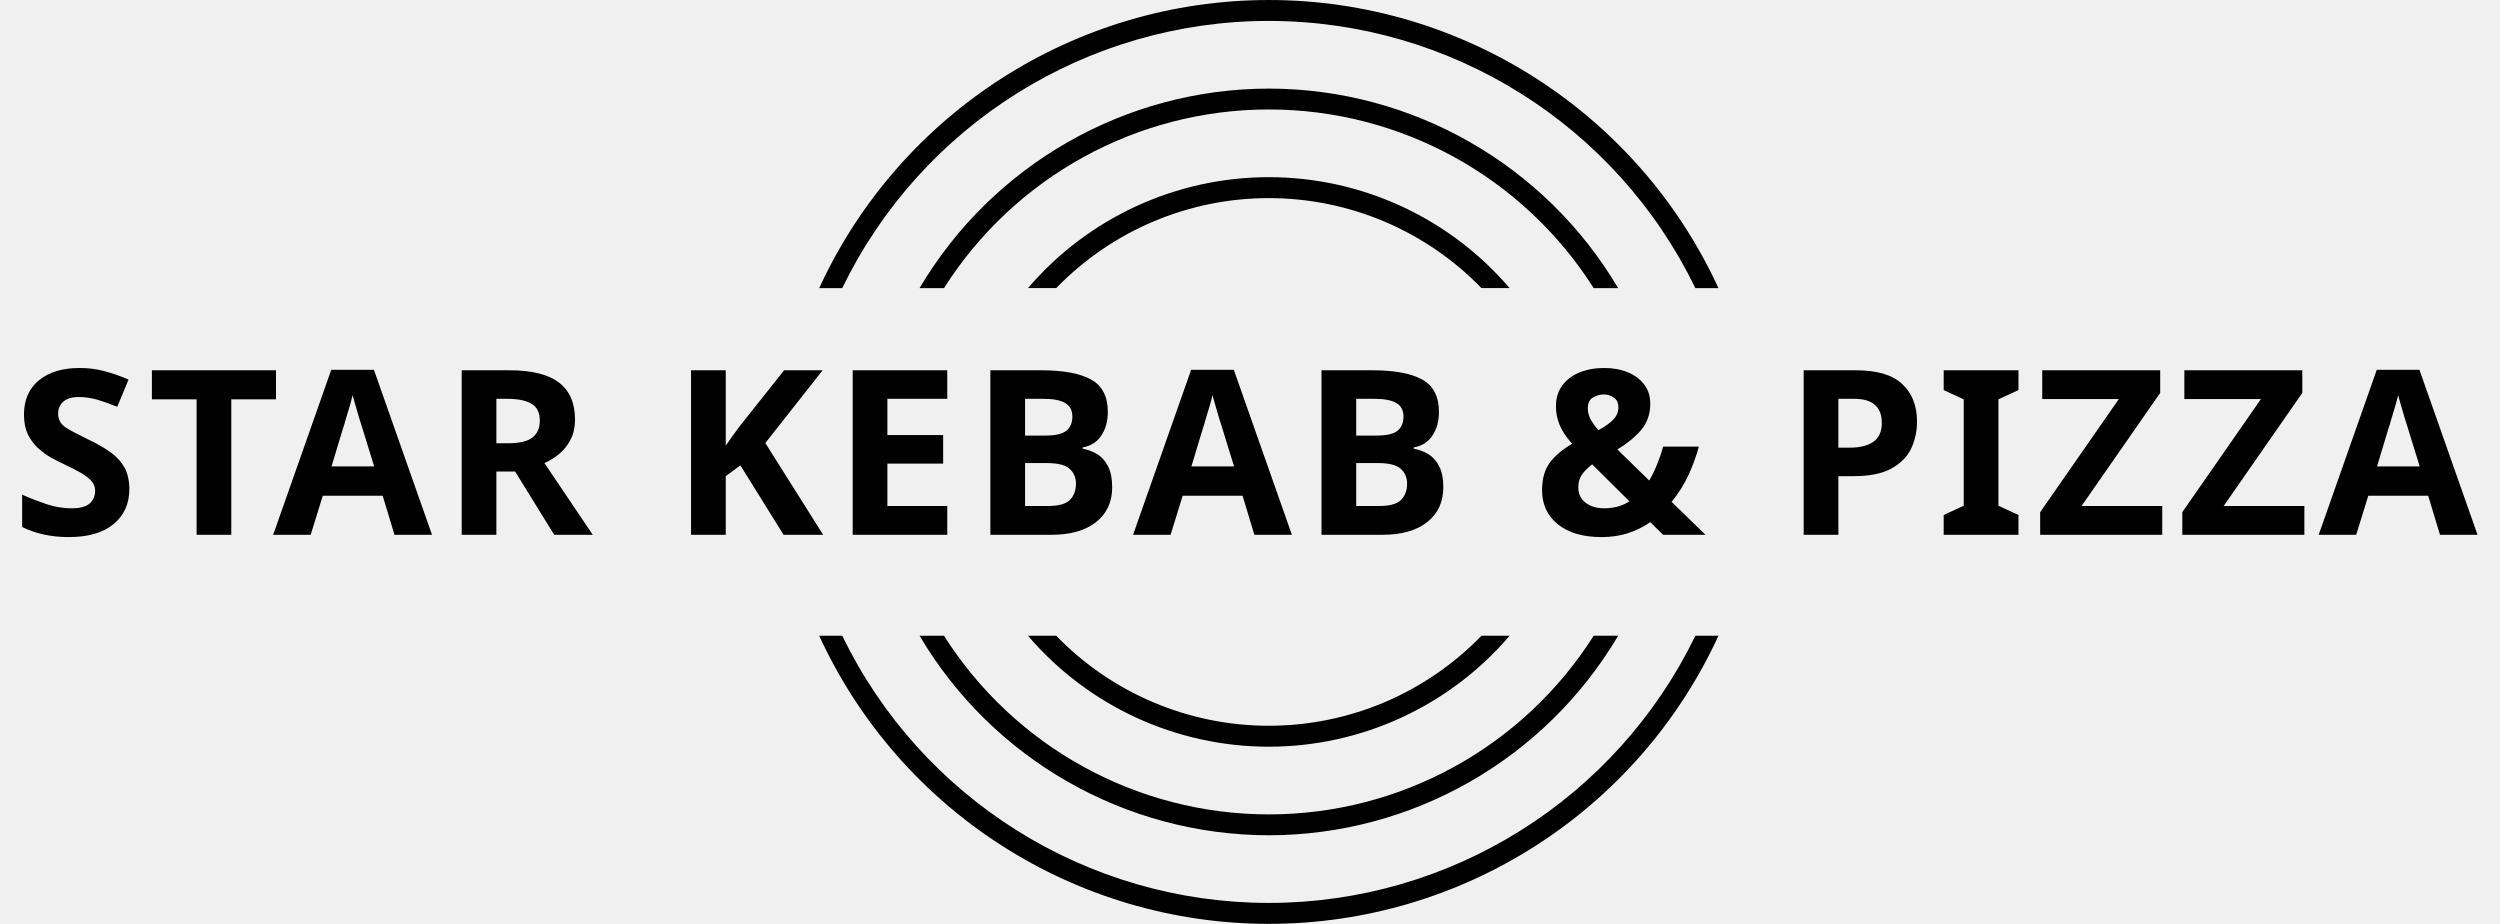
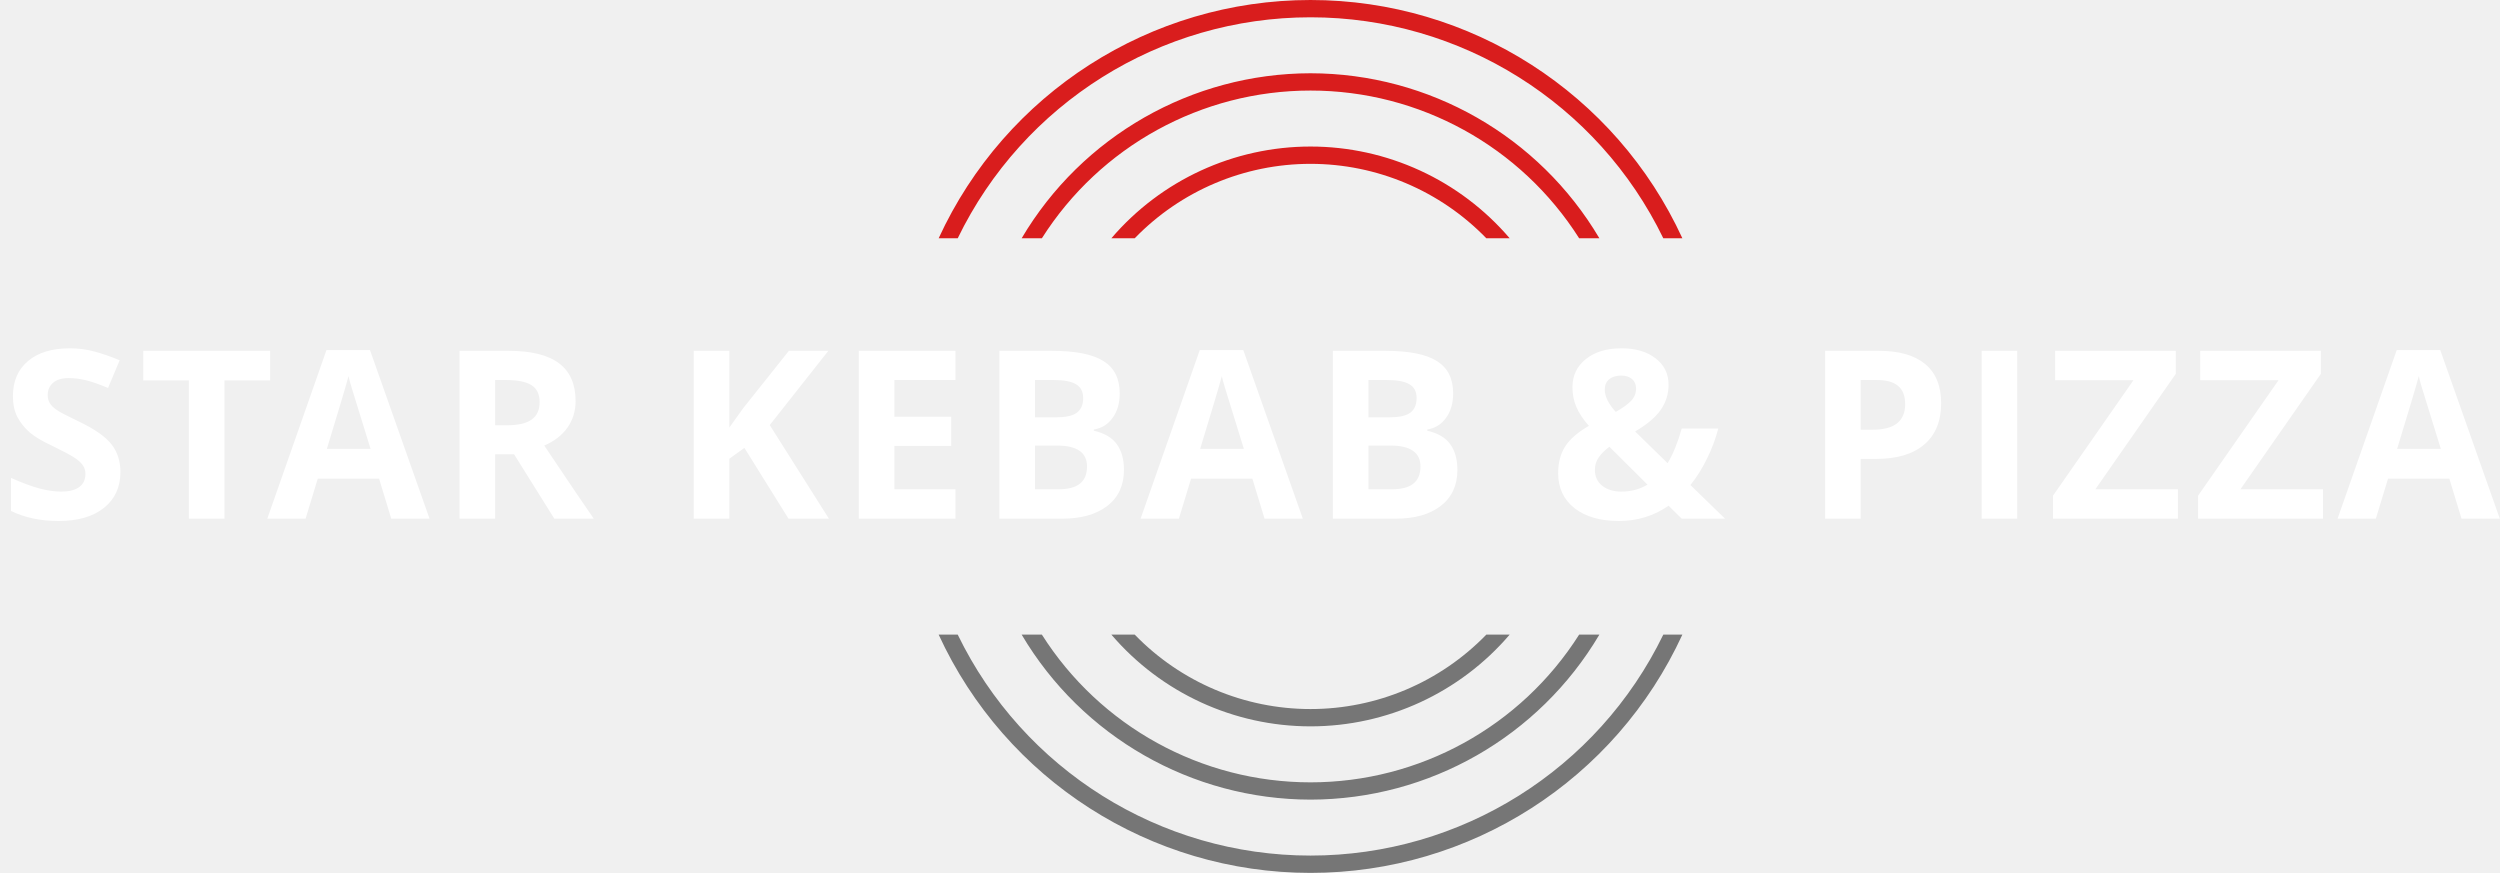
- <svg xmlns="http://www.w3.org/2000/svg" width="152" height="56.17" viewBox="0 0 152 56.17">
-   <g transform="translate(-405.984 108.845)">
-     <text transform="translate(481.984 -76.331)" font-size="14" font-family="Raleway-Black, Raleway" font-weight="800" letter-spacing="0.038em">
-       <tspan x="-75.292" y="0">STAR KEBAB &amp; PIZZA</tspan>
+ <svg xmlns="http://www.w3.org/2000/svg" width="202" height="70.53" viewBox="0 0 202 70.53">
+   <g transform="translate(-366.984 -86.155)">
+     <text transform="translate(467.984 128.064)" fill="#fff" font-size="19" font-family="OpenSans-Bold, Open Sans" font-weight="700" letter-spacing="0.038em">
+       <tspan x="-100.989" y="0">STAR KEBAB &amp; PIZZA</tspan>
    </text>
-     <path d="M805.2,68.4a18,18,0,0,1-12.925-5.472h-1.717a19.263,19.263,0,0,0,29.283,0H818.13A18,18,0,0,1,805.2,68.4Zm0,6.659A24.706,24.706,0,0,0,826.44,62.928h-1.487a23.387,23.387,0,0,1-39.5,0h-1.486A24.707,24.707,0,0,0,805.2,75.059Zm25.935-12.131a28.826,28.826,0,0,1-51.87,0h-1.4a30.09,30.09,0,0,0,54.674,0Z" transform="translate(-322.073 -133.119)" />
-     <path d="M805.2,36.767a18,18,0,0,0-12.925,5.471h-1.717a19.265,19.265,0,0,1,29.283,0H818.13A18,18,0,0,0,805.2,36.767Zm0-6.659A24.706,24.706,0,0,1,826.44,42.239h-1.487a23.387,23.387,0,0,0-39.5,0h-1.486A24.707,24.707,0,0,1,805.2,30.108Zm25.935,12.131a28.825,28.825,0,0,0-51.87,0h-1.4a30.09,30.09,0,0,1,54.674,0Z" transform="translate(-322.073 -133.567)" />
+     <path d="M807.914,68.942a19.78,19.78,0,0,1-14.206-6.015h-1.886a21.172,21.172,0,0,0,32.185,0H822.12A19.781,19.781,0,0,1,807.914,68.942Zm0,7.319a27.155,27.155,0,0,0,23.34-13.333H829.62a25.705,25.705,0,0,1-43.413,0h-1.634A27.156,27.156,0,0,0,807.914,76.261Zm28.505-13.333a31.683,31.683,0,0,1-57.011,0h-1.541a33.072,33.072,0,0,0,60.093,0Z" transform="translate(-335.04 74.504)" fill="#767676" />
+     <path d="M807.914,37.961a19.78,19.78,0,0,0-14.206,6.014h-1.886a21.174,21.174,0,0,1,32.185,0H822.12A19.78,19.78,0,0,0,807.914,37.961Zm0-7.319a27.154,27.154,0,0,1,23.34,13.333H829.62a25.705,25.705,0,0,0-43.413,0h-1.634A27.156,27.156,0,0,1,807.914,30.642Zm28.505,13.333a31.682,31.682,0,0,0-57.011,0h-1.541a33.072,33.072,0,0,1,60.093,0Z" transform="translate(-335.04 61.433)" fill="#d91d1d" />
  </g>
</svg>
